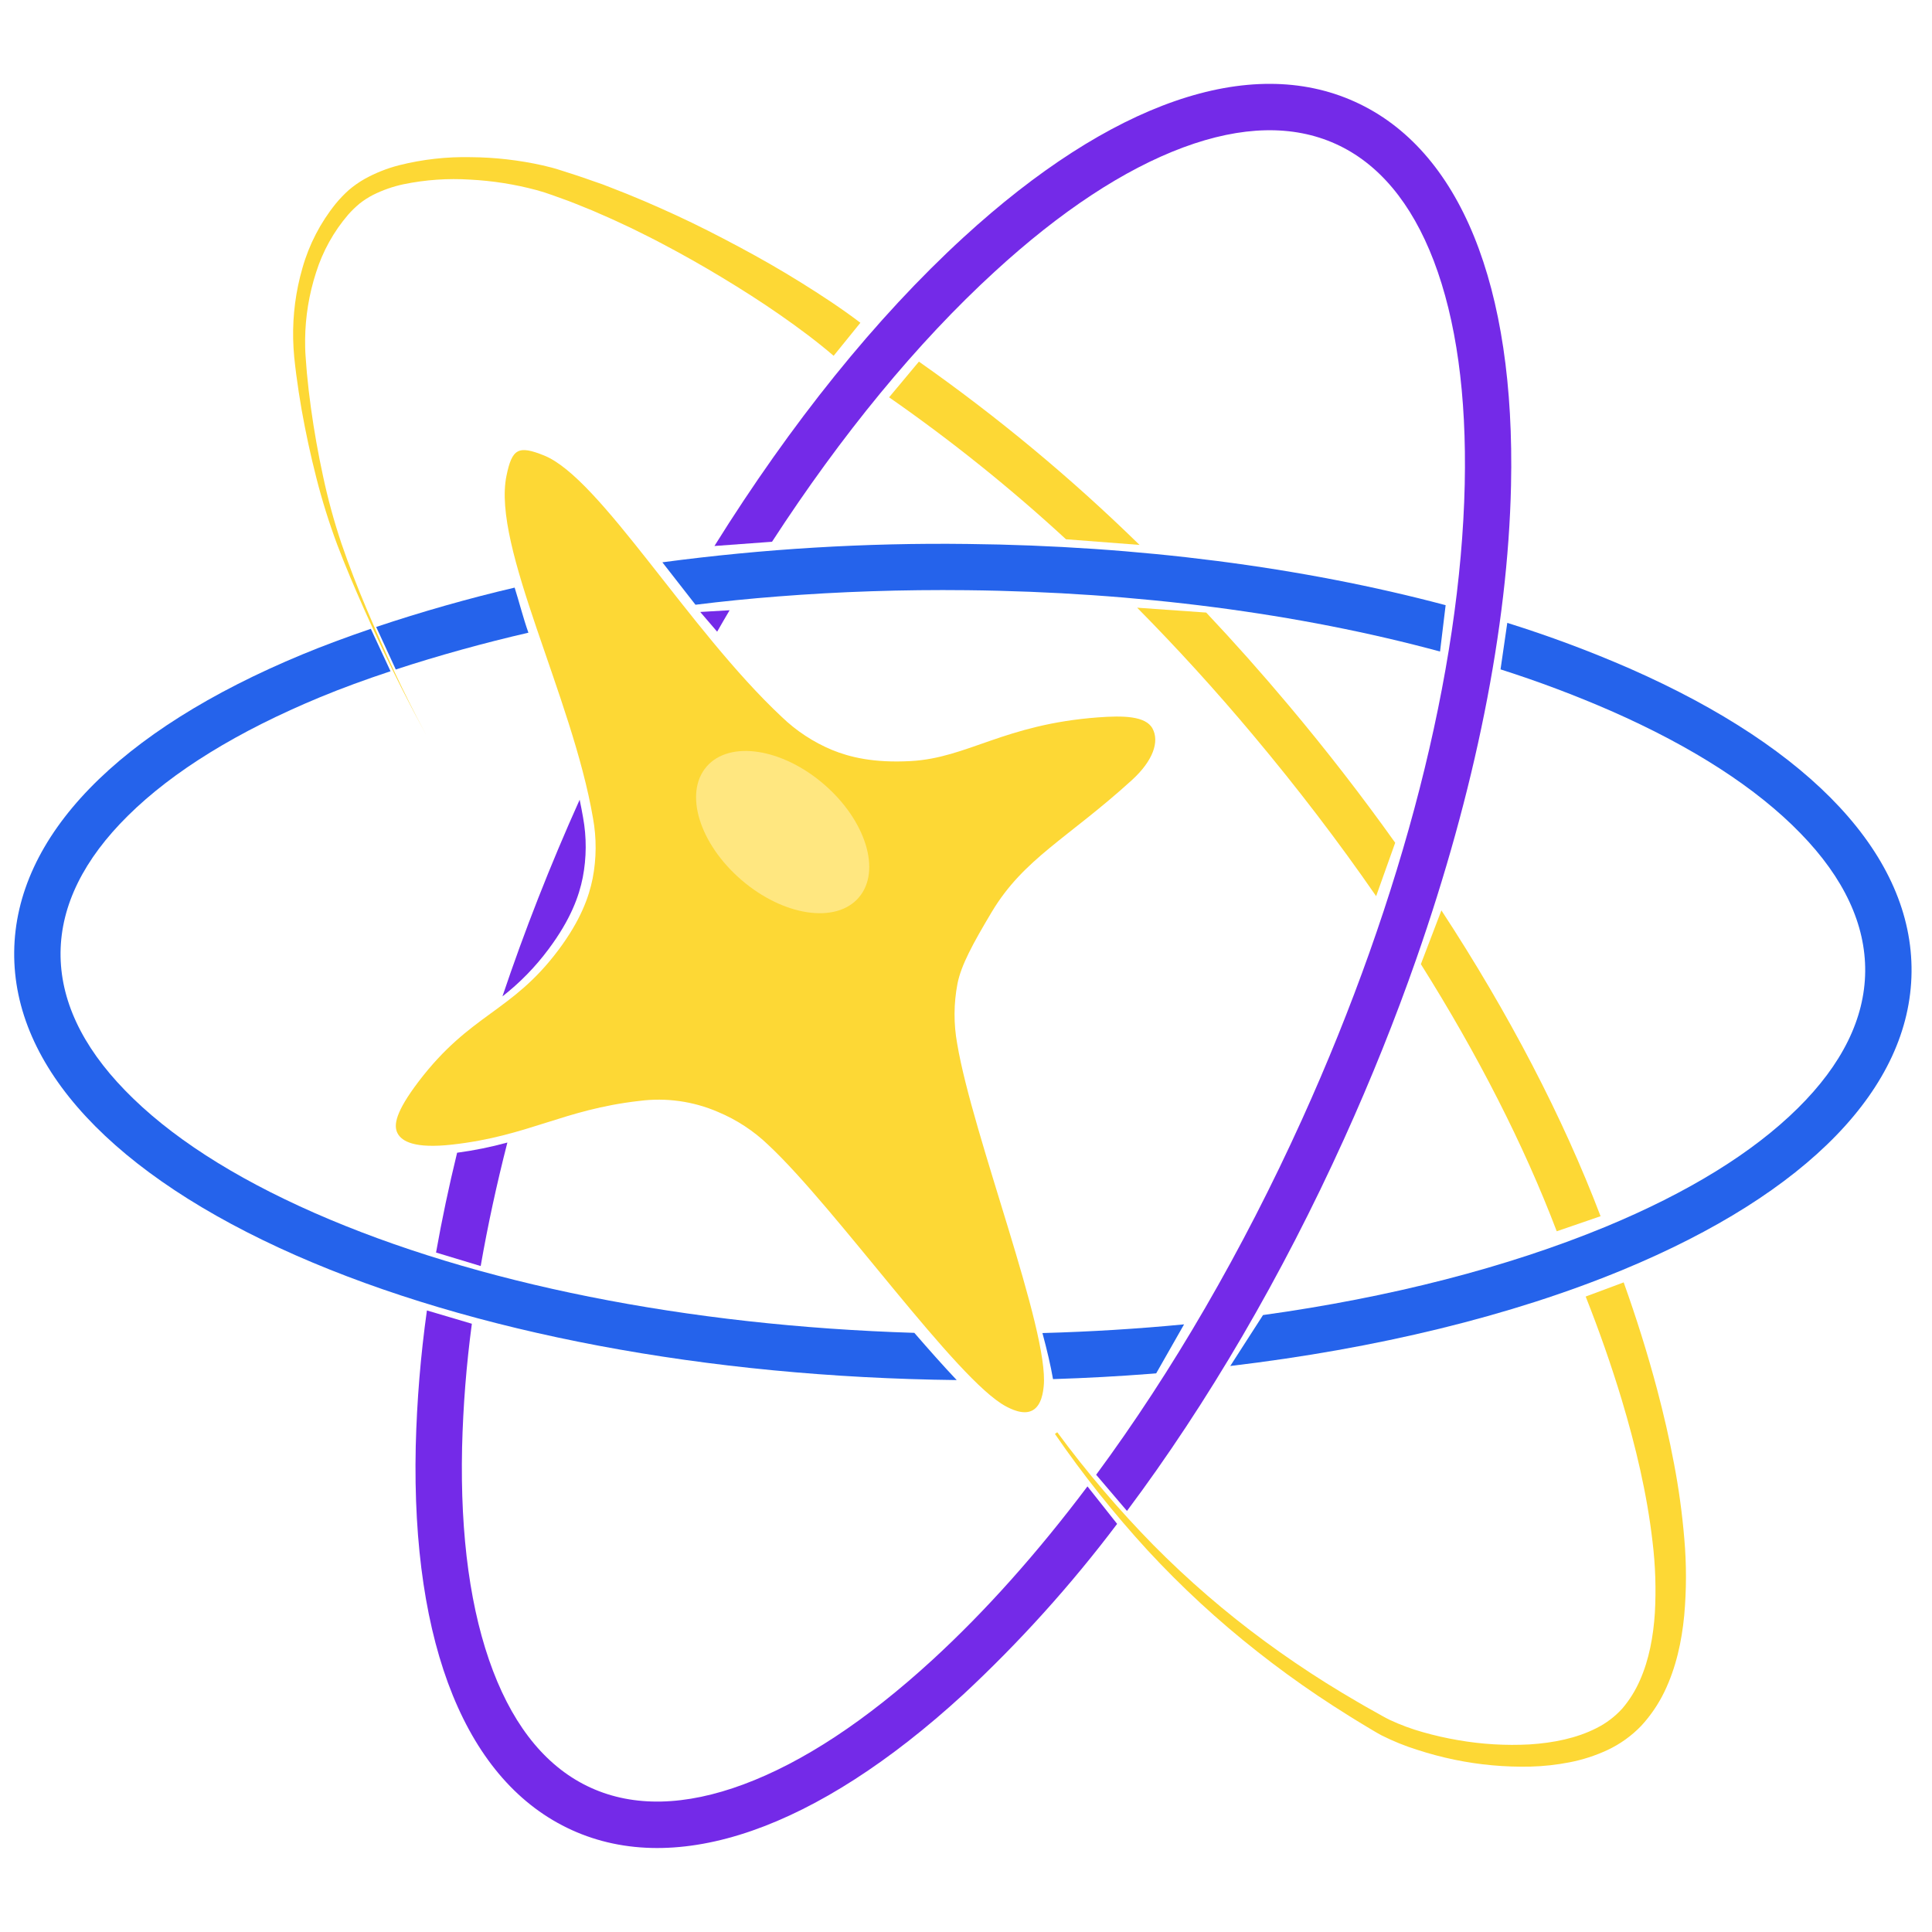
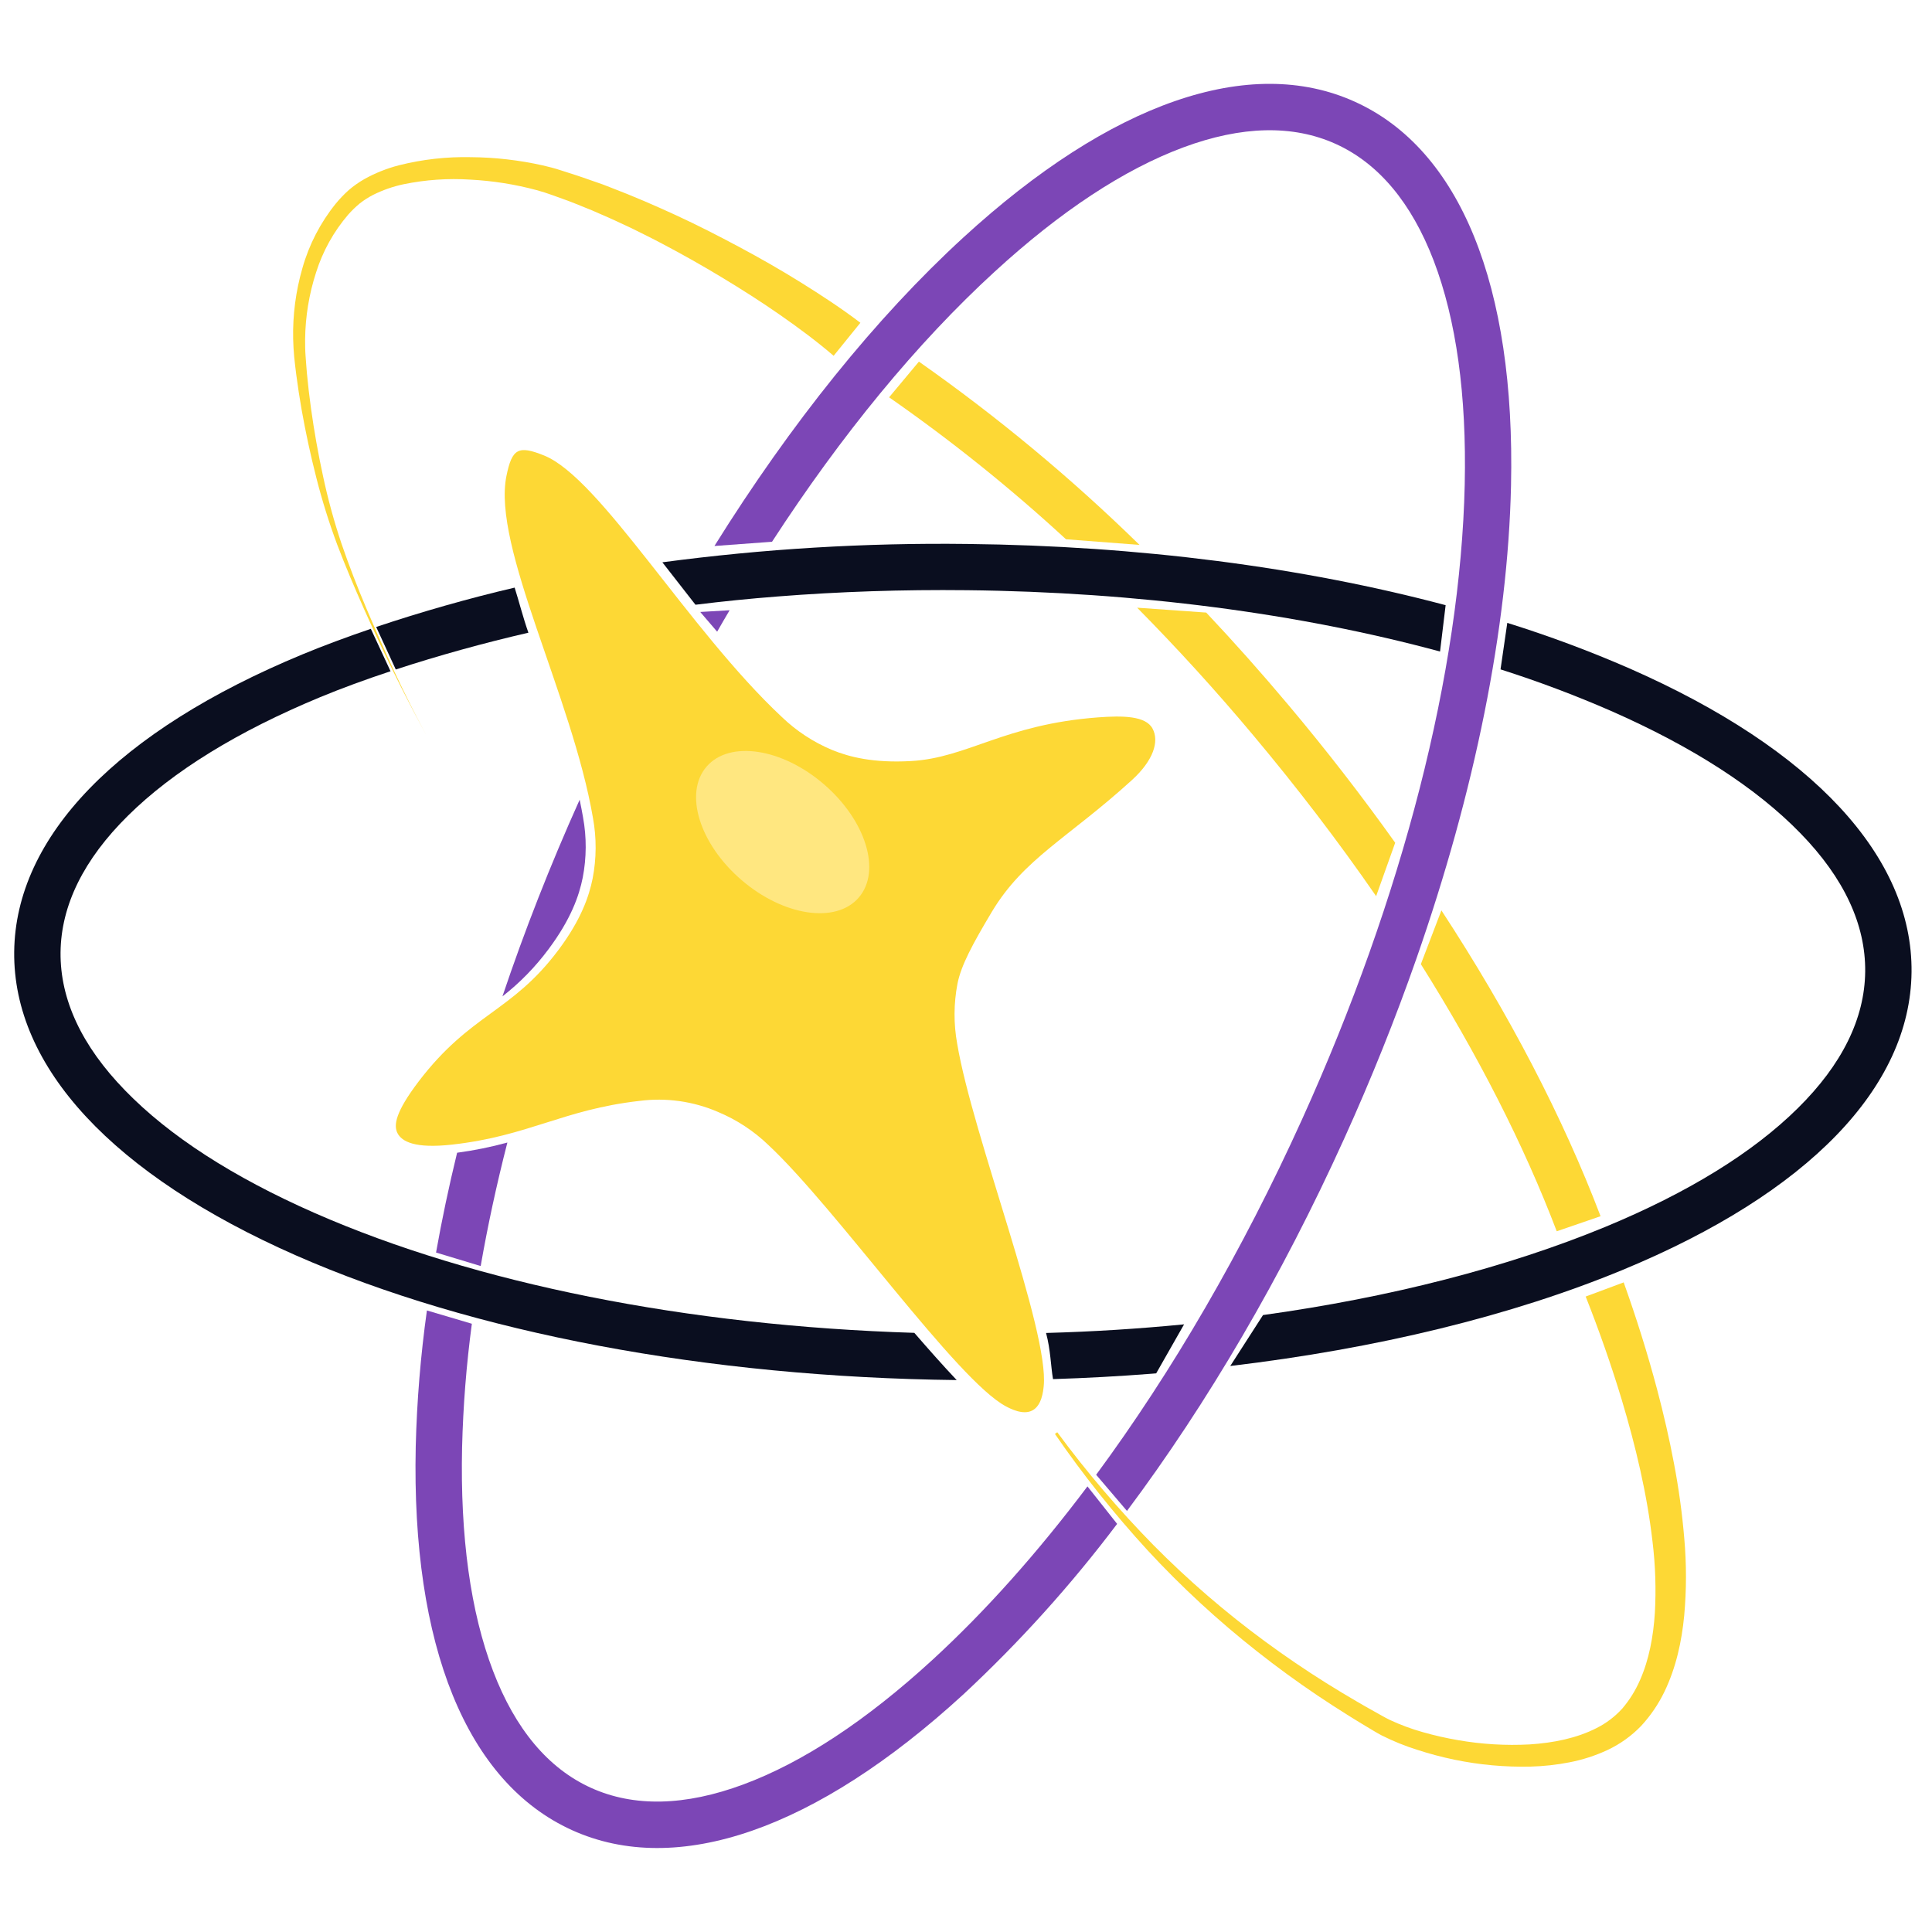
<svg xmlns="http://www.w3.org/2000/svg" viewBox="0 0 666.87 666.87">
  <defs>
-     <style>.cls-1{fill:#742ae8;}.cls-2{fill:#2563eb;}.cls-3{fill:#fdd835;}.cls-4{fill:#ffe780;}</style>
+     <style>.cls-1{fill:#fdd835;}.cls-2{fill:#7c46b6;}.cls-3{fill:#0a0e1f;}.cls-4{fill:#ffe780;}</style>
  </defs>
  <g id="Capa_2" data-name="Capa 2">
-     <path class="cls-1" d="M467.67,35.12c-36.27-16.44-84.26.2-135.13,46.84-30.24,27.72-59.55,64.2-85.94,106.5L266.48,187c23.92-36.83,50-68.64,76.87-93.24C366.1,72.89,388,58.47,408.46,50.87,428.6,43.4,446.3,43,461.07,49.69S487.22,70,494.88,90c7.78,20.39,11.38,46.37,10.7,77.22-1.43,64.54-21.36,142.36-56.14,219.13-20.57,45.4-44.84,87.13-71.08,122.69L389,521.53c27.78-37.13,53.42-80.91,75-128.56,9.34-20.61,17.63-41.3,24.81-61.82,20.24-57.86,31.67-114.36,32.75-163.55C523.09,98.6,504,51.55,467.67,35.12Z" />
-     <path class="cls-1" d="M241.7,211.23l5.84,6.81c1.43-2.48,2.86-5,4.3-7.4Z" />
-     <path class="cls-1" d="M189.33,327.64c7.74-10.36,10.55-18.42,11.81-24.71a56.07,56.07,0,0,0,.11-20.81c-.34-2-.74-4-1.17-6.08-10.18,22.65-19.09,45.39-26.65,67.88A84.91,84.91,0,0,0,189.33,327.64Z" />
-     <path class="cls-1" d="M165.92,437c2.42-13.91,5.5-28.15,9.21-42.63a131.49,131.49,0,0,1-17.35,3.52q-4.26,17.48-7.27,34.45Z" />
-     <path class="cls-1" d="M375.36,513.06c-17.23,22.91-35.26,43.15-53.64,60-22.75,20.85-44.65,35.28-65.11,42.87-20.13,7.48-37.83,7.88-52.61,1.18s-26.15-20.26-33.81-40.33c-7.77-20.38-11.37-46.37-10.69-77.22a395.56,395.56,0,0,1,3.37-42.64l-15.51-4.59a413.11,413.11,0,0,0-3.86,46.88c-1.52,69,17.62,116,53.9,132.48s84.27-.2,135.13-46.84A452.32,452.32,0,0,0,385.6,526Z" />
-     <path class="cls-2" d="M359.82,460.13c1.59,5.91,2.86,11.29,3.65,15.9q17.16-.54,33.91-1.85l1.7-.14,9.63-16.91C392.76,458.67,376.42,459.68,359.82,460.13Z" />
-     <path class="cls-3" d="M393.33,188.09a611,611,0,0,0-76.15-63.27l-10.29,12.32a573.85,573.85,0,0,1,61.06,49Z" />
-     <path class="cls-3" d="M475,309.33l6.58-18.44c-11.4-16-23.69-31.88-36.78-47.45q-13.92-16.58-28.45-32l-23.84-1.68c13.66,13.82,27.07,28.51,40,43.95C447.85,272,462.06,290.59,475,309.33Z" />
-     <path class="cls-3" d="M552.47,419.8c-13-34.16-31.66-70-54.94-105.56l-7.09,18.56C510.07,364,526,395.19,537.34,425Z" />
-     <path class="cls-3" d="M581.37,531.09a247.37,247.37,0,0,0-3.57-26c-1.61-8.57-3.57-17-5.8-25.45-3.32-12.5-7.2-24.83-11.55-37l-13.12,4.89c4.63,11.69,8.8,23.56,12.43,35.57,4.83,16.1,8.74,32.51,10.64,49a139.71,139.71,0,0,1,.81,24.66c-.53,8.11-2,16.13-5.16,23.24A39.22,39.22,0,0,1,560,589.7a30.22,30.22,0,0,1-8.88,6.76c-6.86,3.53-15,5.14-23.11,5.66a109.22,109.22,0,0,1-24.71-1.47,113.44,113.44,0,0,1-12.14-2.75,74.56,74.56,0,0,1-11.51-4.27c-1.76-.84-3.64-2-5.49-3s-3.69-2.09-5.53-3.15c-3.67-2.12-7.3-4.33-10.9-6.57q-10.79-6.77-21.06-14.32a323.24,323.24,0,0,1-38.58-33.31,364.31,364.31,0,0,1-33.15-38.91l-.81.58a367.59,367.59,0,0,0,32,40.19A326.28,326.28,0,0,0,434,570.09q10.14,8,20.86,15.21,5.36,3.6,10.83,7c1.84,1.13,3.65,2.29,5.51,3.38s3.63,2.23,5.69,3.32a81.28,81.28,0,0,0,12.35,5A120.35,120.35,0,0,0,502,607.39a116.84,116.84,0,0,0,26.32,2.39,81.15,81.15,0,0,0,13.38-1.47,56.21,56.21,0,0,0,13.15-4.25,39.35,39.35,0,0,0,11.66-8.36A48.51,48.51,0,0,0,574.48,584c4.08-8.43,6-17.46,6.86-26.35A150,150,0,0,0,581.37,531.09Z" />
-     <path class="cls-3" d="M137.24,391.2c-1.48-2.77-.71-7.39,7.21-17.84,18-23.67,32.1-23.79,48.31-45.46,7.74-10.35,10.55-18.41,11.81-24.71a56.29,56.29,0,0,0,.11-20.81c-7.19-42.08-34.89-93.63-29.86-118.15,1.93-9.42,4.1-10.59,13-7,19.42,7.85,49.82,60.11,82,90.21a56.33,56.33,0,0,0,17.41,11.43c5.94,2.43,14.22,4.54,27.13,3.83,19.65-1.08,32.18-12.65,64.62-15.08,8.6-.64,16.48-.55,18.85,3.87s.32,11-7.2,17.84c-22,20-37.26,27-48.31,45.46-6.63,11.1-10.56,18.41-11.82,24.71a56.44,56.44,0,0,0-.1,20.81c5.33,31.74,31.8,99,29.86,118.15-.19,1.79-.68,6.65-3.89,8.37s-7.54-.55-9.14-1.39c-17-9-58.46-68.21-82-90.21a56.34,56.34,0,0,0-17.4-11.42A51.6,51.6,0,0,0,220.71,380c-26.37,3-38.24,12.12-64.61,15.08-13,1.46-17.37-1.1-18.86-3.87" />
+     <path class="cls-1" d="M393.33,188.09a611,611,0,0,0-76.15-63.27l-10.29,12.32a573.85,573.85,0,0,1,61.06,49Z" />
+     <path class="cls-1" d="M475,309.33l6.58-18.44c-11.4-16-23.69-31.88-36.78-47.45q-13.92-16.58-28.45-32l-23.84-1.68c13.66,13.82,27.07,28.51,40,43.95C447.85,272,462.06,290.59,475,309.33Z" />
+     <path class="cls-1" d="M552.47,419.8c-13-34.16-31.66-70-54.94-105.56l-7.09,18.56C510.07,364,526,395.19,537.34,425Z" />
+     <path class="cls-1" d="M581.37,531.09a247.37,247.37,0,0,0-3.57-26c-1.61-8.57-3.57-17-5.8-25.45-3.32-12.5-7.2-24.83-11.55-37l-13.12,4.89c4.63,11.69,8.8,23.56,12.43,35.57,4.83,16.1,8.74,32.51,10.64,49a139.71,139.71,0,0,1,.81,24.66c-.53,8.11-2,16.13-5.16,23.24A39.22,39.22,0,0,1,560,589.7a30.22,30.22,0,0,1-8.88,6.76c-6.86,3.53-15,5.14-23.11,5.66a109.22,109.22,0,0,1-24.71-1.47,113.44,113.44,0,0,1-12.14-2.75,74.56,74.56,0,0,1-11.51-4.27c-1.76-.84-3.64-2-5.49-3s-3.69-2.09-5.53-3.15c-3.67-2.12-7.3-4.33-10.9-6.57q-10.79-6.77-21.06-14.32a323.24,323.24,0,0,1-38.58-33.31,364.31,364.31,0,0,1-33.15-38.91l-.81.58a367.59,367.59,0,0,0,32,40.19A326.28,326.28,0,0,0,434,570.09q10.14,8,20.86,15.21,5.36,3.6,10.83,7c1.84,1.13,3.65,2.29,5.51,3.38s3.63,2.23,5.69,3.32a81.28,81.28,0,0,0,12.35,5A120.35,120.35,0,0,0,502,607.39a116.84,116.84,0,0,0,26.32,2.39,81.15,81.15,0,0,0,13.38-1.47,56.21,56.21,0,0,0,13.15-4.25,39.35,39.35,0,0,0,11.66-8.36A48.51,48.51,0,0,0,574.48,584c4.08-8.43,6-17.46,6.86-26.35A150,150,0,0,0,581.37,531.09Z" />
+     <path class="cls-1" d="M137.24,391.2c-1.48-2.77-.71-7.39,7.21-17.84,18-23.67,32.1-23.79,48.31-45.46,7.74-10.35,10.55-18.41,11.81-24.71a56.29,56.29,0,0,0,.11-20.81c-7.19-42.08-34.89-93.63-29.86-118.15,1.93-9.42,4.1-10.59,13-7,19.42,7.85,49.82,60.11,82,90.21a56.33,56.33,0,0,0,17.41,11.43c5.94,2.43,14.22,4.54,27.13,3.83,19.65-1.08,32.18-12.65,64.62-15.08,8.6-.64,16.48-.55,18.85,3.87s.32,11-7.2,17.84c-22,20-37.26,27-48.31,45.46-6.63,11.1-10.56,18.41-11.82,24.71a56.44,56.44,0,0,0-.1,20.81c5.33,31.74,31.8,99,29.86,118.15-.19,1.79-.68,6.65-3.89,8.37s-7.54-.55-9.14-1.39c-17-9-58.46-68.21-82-90.21a56.34,56.34,0,0,0-17.4-11.42A51.6,51.6,0,0,0,220.71,380c-26.37,3-38.24,12.12-64.61,15.08-13,1.46-17.37-1.1-18.86-3.87" />
+     <path class="cls-1" d="M287.75,122.81c-5.83-5-12.14-9.68-18.6-14.18S256,99.88,249.23,95.79s-13.67-8-20.69-11.68c-1.75-.93-3.5-1.84-5.28-2.72s-3.53-1.78-5.32-2.64c-3.58-1.68-7.16-3.37-10.79-4.91l-2.72-1.19-2.74-1.11c-1.84-.73-3.65-1.51-5.5-2.19l-5.54-2c-1.83-.67-3.58-1.22-5.44-1.73A110.24,110.24,0,0,0,162.33,62a86.51,86.51,0,0,0-23,1.59,44,44,0,0,0-10.57,3.69,30,30,0,0,0-4.56,2.92,36.87,36.87,0,0,0-4,3.87,56.92,56.92,0,0,0-11.11,20,77.41,77.41,0,0,0-3.77,23c0,1.95,0,3.91.16,5.86s.28,4,.46,5.95c.37,4,.84,7.94,1.38,11.89q1.64,11.88,4.19,23.61a212.69,212.69,0,0,0,6.32,23.14c2.59,7.58,5.49,15.06,8.62,22.45s6.36,14.74,9.75,22,7,14.47,10.82,21.52l0,0c-7.71-14.09-14.79-28.53-21.34-43.21-3.26-7.35-6.42-14.74-9.28-22.28a222.73,222.73,0,0,1-7.21-23.09q-3-11.73-5.11-23.67c-.69-4-1.31-8-1.83-12q-.39-3-.7-6.05c-.19-2-.31-4.1-.36-6.16a81.78,81.78,0,0,1,3.2-24.5,62.37,62.37,0,0,1,11.49-22.22,42.86,42.86,0,0,1,4.49-4.69,35,35,0,0,1,5.41-3.81,50.14,50.14,0,0,1,11.93-4.76,93.11,93.11,0,0,1,24.84-2.8,117.67,117.67,0,0,1,24.79,2.84c2,.46,4.14,1,6.12,1.66l5.84,1.88c1.95.63,3.86,1.35,5.79,2l2.88,1,2.86,1.11c7.63,2.91,15.11,6.14,22.51,9.55S248,81.42,255.22,85.28s14.27,7.89,21.22,12.22,13.83,8.82,20.54,13.91Z" />
+     <path class="cls-2" d="M467.67,35.12c-36.27-16.44-84.26.2-135.13,46.84-30.24,27.72-59.55,64.2-85.94,106.5L266.48,187c23.92-36.83,50-68.64,76.87-93.24C366.1,72.89,388,58.47,408.46,50.87,428.6,43.4,446.3,43,461.07,49.69S487.22,70,494.88,90c7.78,20.39,11.38,46.37,10.7,77.22-1.43,64.54-21.36,142.36-56.14,219.13-20.57,45.4-44.84,87.13-71.08,122.69L389,521.53c27.78-37.13,53.42-80.91,75-128.56,9.34-20.61,17.63-41.3,24.81-61.82,20.24-57.86,31.67-114.36,32.75-163.55C523.09,98.6,504,51.55,467.67,35.12Z" />
+     <path class="cls-2" d="M241.7,211.23l5.84,6.81c1.43-2.48,2.86-5,4.3-7.4Z" />
+     <path class="cls-2" d="M189.33,327.64c7.74-10.36,10.55-18.42,11.81-24.71a56.07,56.07,0,0,0,.11-20.81c-.34-2-.74-4-1.17-6.08-10.18,22.65-19.09,45.39-26.65,67.88A84.91,84.91,0,0,0,189.33,327.64Z" />
+     <path class="cls-2" d="M165.92,437c2.42-13.91,5.5-28.15,9.21-42.63a131.49,131.49,0,0,1-17.35,3.52q-4.26,17.48-7.27,34.45Z" />
+     <path class="cls-2" d="M375.36,513.06c-17.23,22.91-35.26,43.15-53.64,60-22.75,20.85-44.65,35.28-65.11,42.87-20.13,7.48-37.83,7.88-52.61,1.18s-26.15-20.26-33.81-40.33c-7.77-20.38-11.37-46.37-10.69-77.22a395.56,395.56,0,0,1,3.37-42.64l-15.51-4.59a413.11,413.11,0,0,0-3.86,46.88c-1.52,69,17.62,116,53.9,132.48s84.27-.2,135.13-46.84A452.32,452.32,0,0,0,385.6,526Z" />
+     <path class="cls-3" d="M361.07,460.1c1.58,5.9,1.61,11.32,2.4,15.93q17.16-.54,33.91-1.85l1.7-.14,9.63-16.91C392.76,458.67,377.67,459.64,361.07,460.1Z" />
+     <path class="cls-3" d="M268.47,205.88c21.22-1.67,43.07-2.4,65.26-2.16,58.65.63,114.73,8,163.33,21.17l1.93-16c-49.41-13.15-106-20.5-165.09-21.13a728.84,728.84,0,0,0-105.27,6.33l11.43,14.65Q254.05,207,268.47,205.88Z" />
+     <path class="cls-3" d="M562.49,230.74A414,414,0,0,0,520.27,215l-2.33,16.05a395.25,395.25,0,0,1,38.11,14.33c28.26,12.42,50.29,26.65,65.48,42.31,15,15.42,22.45,31.46,22.28,47.68s-8,32.1-23.3,47.19c-15.52,15.34-37.85,29.1-66.36,40.91-33.94,14-74.24,24.35-118.19,30.45L424.65,471.5c50.56-6,97-17.25,135.62-33.24,63.76-26.41,99.11-62.88,99.54-102.71S625.67,258.51,562.49,230.74Z" />
+     <path class="cls-3" d="M136.61,231.09c14.78-4.84,30.69-9.23,45.78-12.7-1.85-5.23-3.2-10.67-4.75-15.56-15.66,3.65-32.36,8.4-47.79,13.58Z" />
+     <path class="cls-3" d="M315.6,460.06c-78.46-2.43-151.46-17-206.95-41.35-28.25-12.42-50.28-26.65-65.47-42.32-15-15.41-22.45-31.45-22.28-47.67s8-32.1,23.3-47.2c15.52-15.33,37.85-29.09,66.36-40.9,7.4-3.06,15.61-6.07,24.24-8.93L128,217.05c-8.38,2.85-16.35,5.82-23.53,8.79C40.68,252.25,5.33,288.72,4.9,328.54s34.14,77,97.32,104.82c60.88,26.75,141.82,42,228,43C325.6,471.47,320.68,465.92,315.6,460.06Z" />
    <path class="cls-4" d="M296.4,309.83c-7.86,9.12-26,6.38-40.5-6.11s-19.9-30-12-39.12,26-6.39,40.5,6.11,19.9,30,12,39.12" />
-     <path class="cls-3" d="M287.75,122.81c-5.83-5-12.14-9.68-18.6-14.18S256,99.88,249.23,95.79s-13.67-8-20.69-11.68c-1.75-.93-3.5-1.84-5.28-2.72s-3.53-1.78-5.32-2.64c-3.58-1.68-7.16-3.37-10.79-4.91l-2.72-1.19-2.74-1.11c-1.84-.73-3.65-1.51-5.5-2.19l-5.54-2c-1.83-.67-3.58-1.22-5.44-1.73A110.24,110.24,0,0,0,162.33,62a86.51,86.51,0,0,0-23,1.59,44,44,0,0,0-10.57,3.69,30,30,0,0,0-4.56,2.92,36.87,36.87,0,0,0-4,3.87,56.92,56.92,0,0,0-11.11,20,77.41,77.41,0,0,0-3.77,23c0,1.95,0,3.91.16,5.86s.28,4,.46,5.95c.37,4,.84,7.94,1.38,11.89q1.64,11.88,4.19,23.61a212.69,212.69,0,0,0,6.32,23.14c2.59,7.58,5.49,15.06,8.62,22.45s6.36,14.74,9.75,22,7,14.47,10.82,21.52l0,0c-7.71-14.09-14.79-28.53-21.34-43.21-3.26-7.35-6.42-14.74-9.28-22.28a222.73,222.73,0,0,1-7.21-23.09q-3-11.73-5.11-23.67c-.69-4-1.31-8-1.83-12q-.39-3-.7-6.05c-.19-2-.31-4.1-.36-6.16a81.78,81.78,0,0,1,3.2-24.5,62.37,62.37,0,0,1,11.49-22.22,42.86,42.86,0,0,1,4.49-4.69,35,35,0,0,1,5.41-3.81,50.14,50.14,0,0,1,11.93-4.76,93.11,93.11,0,0,1,24.84-2.8,117.67,117.67,0,0,1,24.79,2.84c2,.46,4.14,1,6.12,1.66l5.84,1.88c1.95.63,3.86,1.35,5.79,2l2.88,1,2.86,1.11c7.63,2.91,15.11,6.14,22.51,9.55S248,81.42,255.22,85.28s14.27,7.89,21.22,12.22,13.83,8.82,20.54,13.91Z" />
-     <path class="cls-2" d="M268.47,205.88c21.22-1.67,43.07-2.4,65.26-2.16,58.65.63,114.73,8,163.33,21.17l1.93-16c-49.41-13.15-106-20.5-165.09-21.13a728.84,728.84,0,0,0-105.27,6.33l11.43,14.65Q254.05,207,268.47,205.88Z" />
-     <path class="cls-2" d="M562.49,230.74A414,414,0,0,0,520.27,215l-2.33,16.05a395.25,395.25,0,0,1,38.11,14.33c28.26,12.42,50.29,26.65,65.48,42.31,15,15.42,22.45,31.46,22.28,47.68s-8,32.1-23.3,47.19c-15.52,15.34-37.85,29.1-66.36,40.91-33.94,14-74.24,24.35-118.19,30.45L424.65,471.5c50.56-6,97-17.25,135.62-33.24,63.76-26.41,99.11-62.88,99.54-102.71S625.67,258.51,562.49,230.74Z" />
-     <path class="cls-2" d="M136.61,231.09c14.78-4.84,30.69-9.23,45.78-12.7-1.85-5.23-3.2-10.67-4.75-15.56-15.66,3.65-32.36,8.4-47.79,13.58Z" />
-     <path class="cls-2" d="M315.6,460.06c-78.46-2.43-151.46-17-206.95-41.35-28.25-12.42-50.28-26.65-65.47-42.32-15-15.41-22.45-31.45-22.28-47.67s8-32.1,23.3-47.2c15.52-15.33,37.85-29.09,66.36-40.9,7.4-3.06,15.61-6.07,24.24-8.93L128,217.05c-8.38,2.85-16.35,5.82-23.53,8.79C40.68,252.25,5.33,288.72,4.9,328.54s34.14,77,97.32,104.82c60.88,26.75,141.82,42,228,43C325.6,471.47,320.68,465.92,315.6,460.06Z" />
  </g>
</svg>
